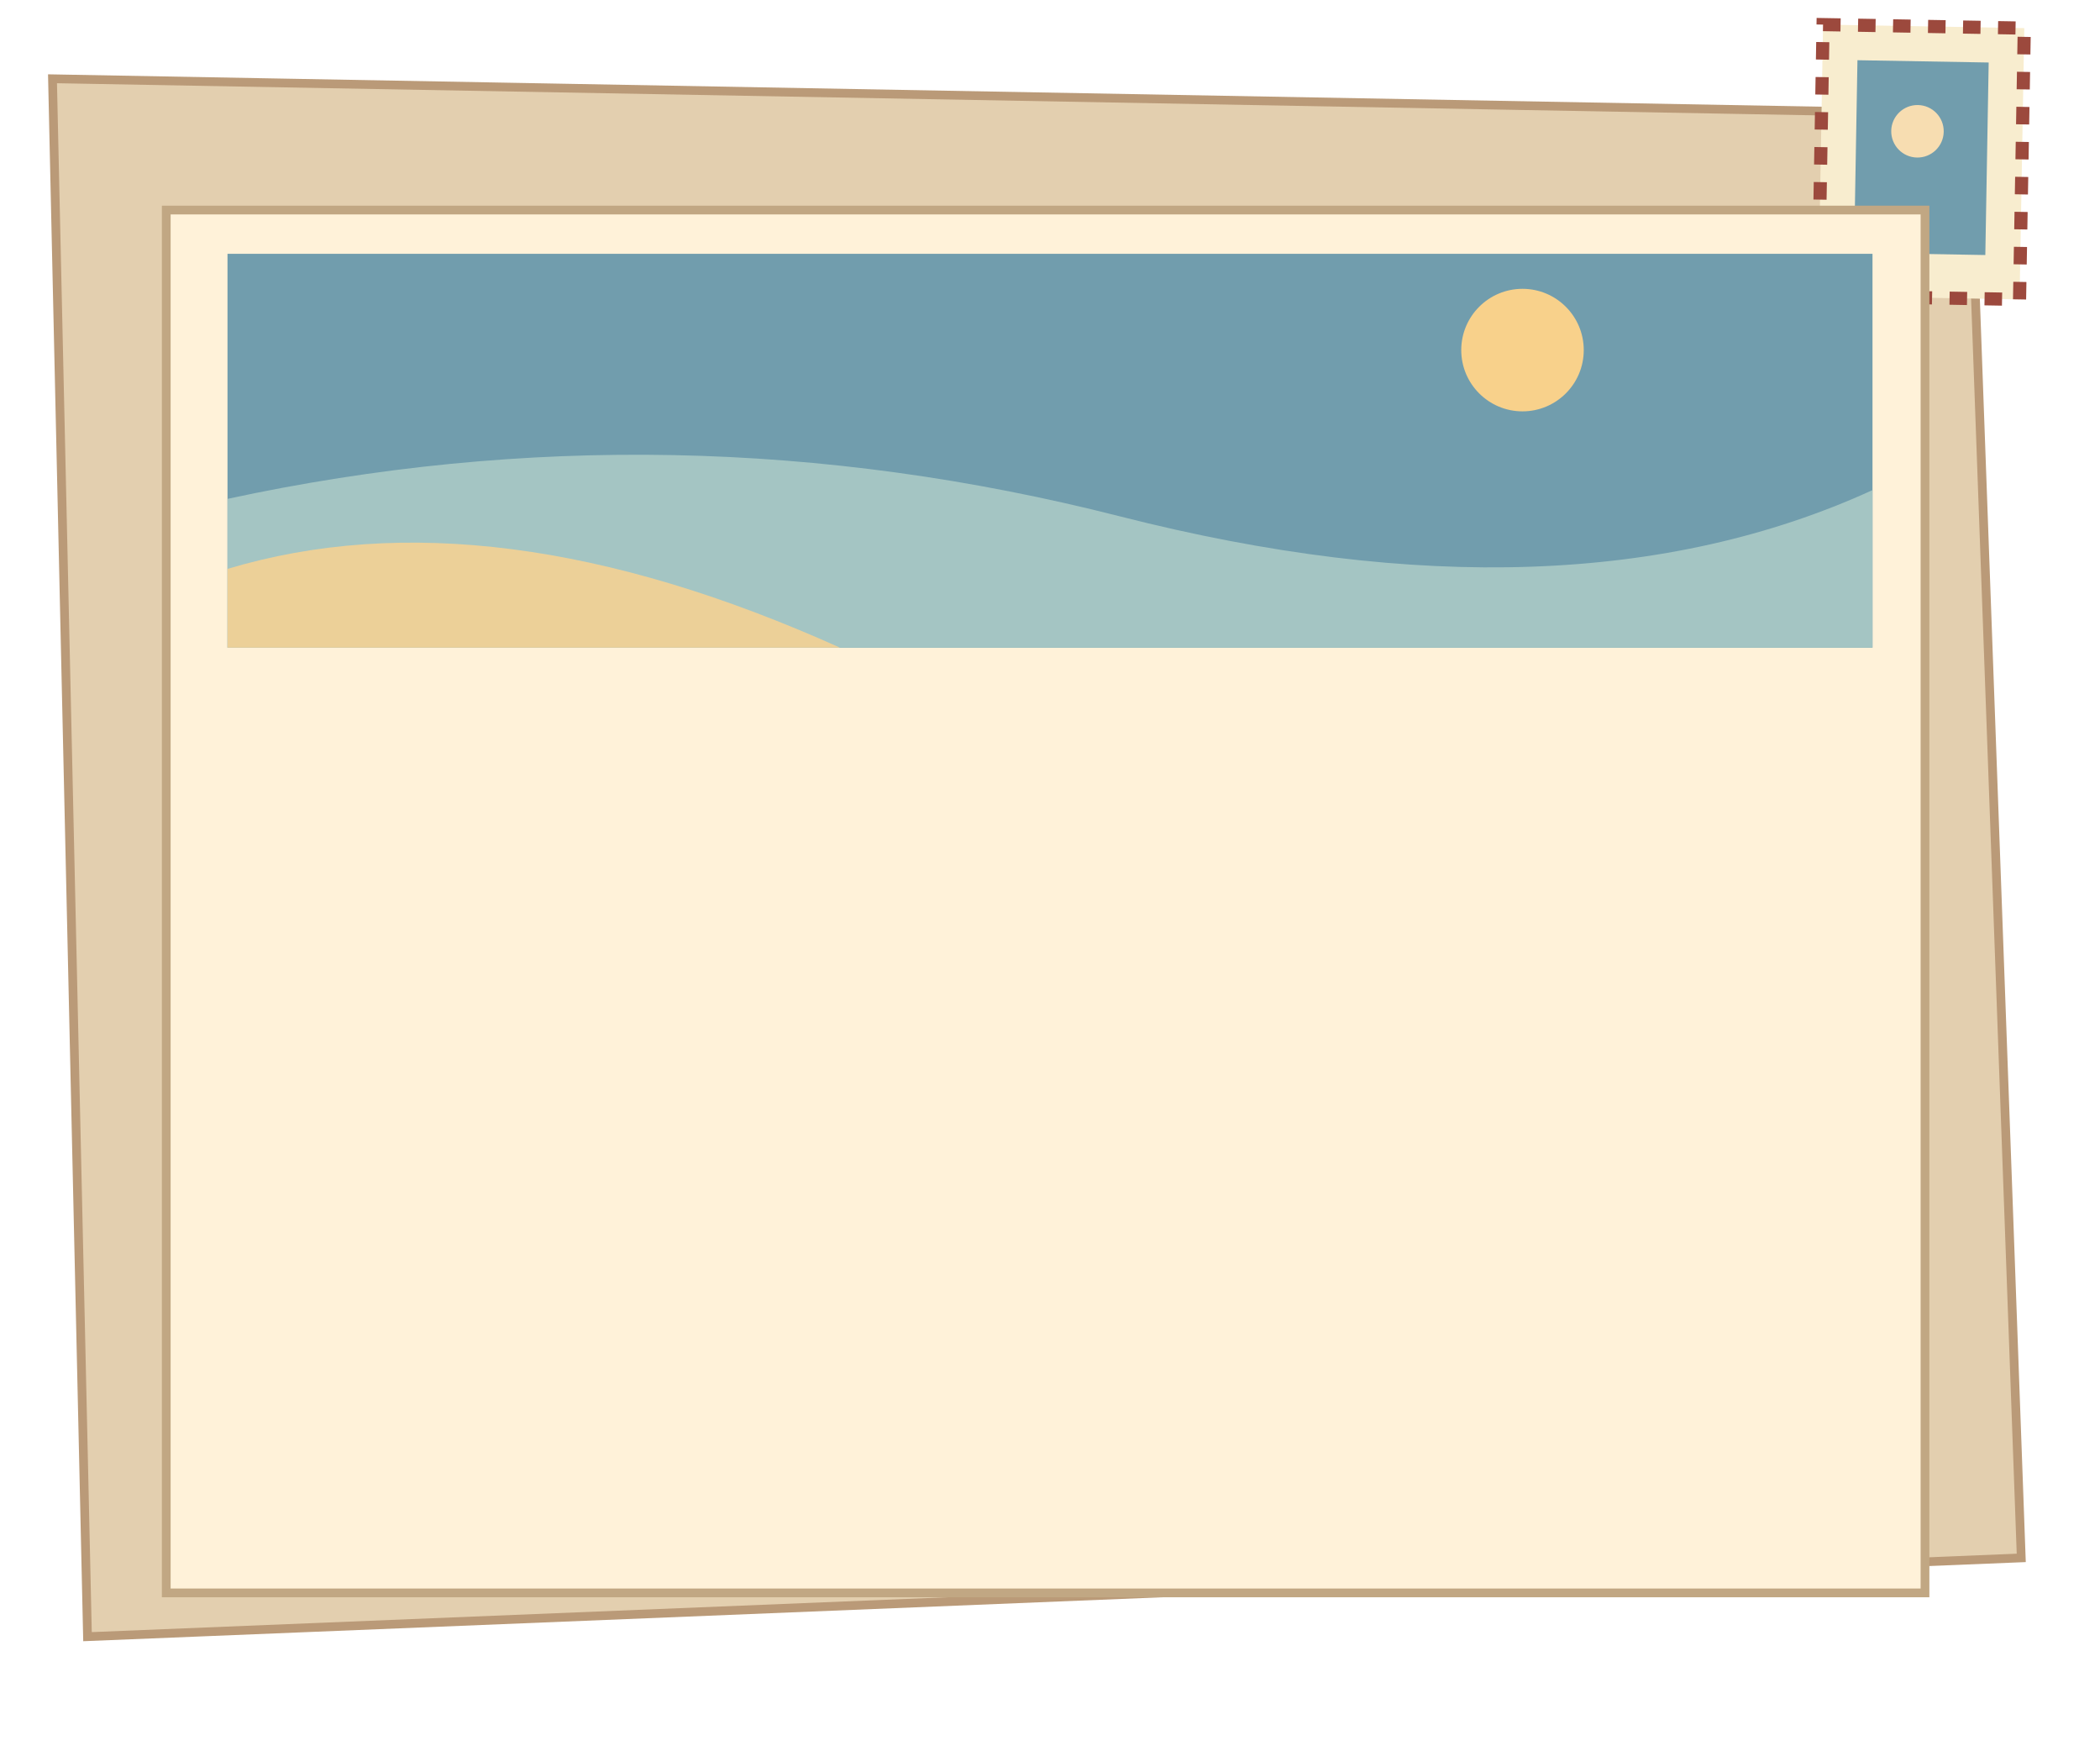
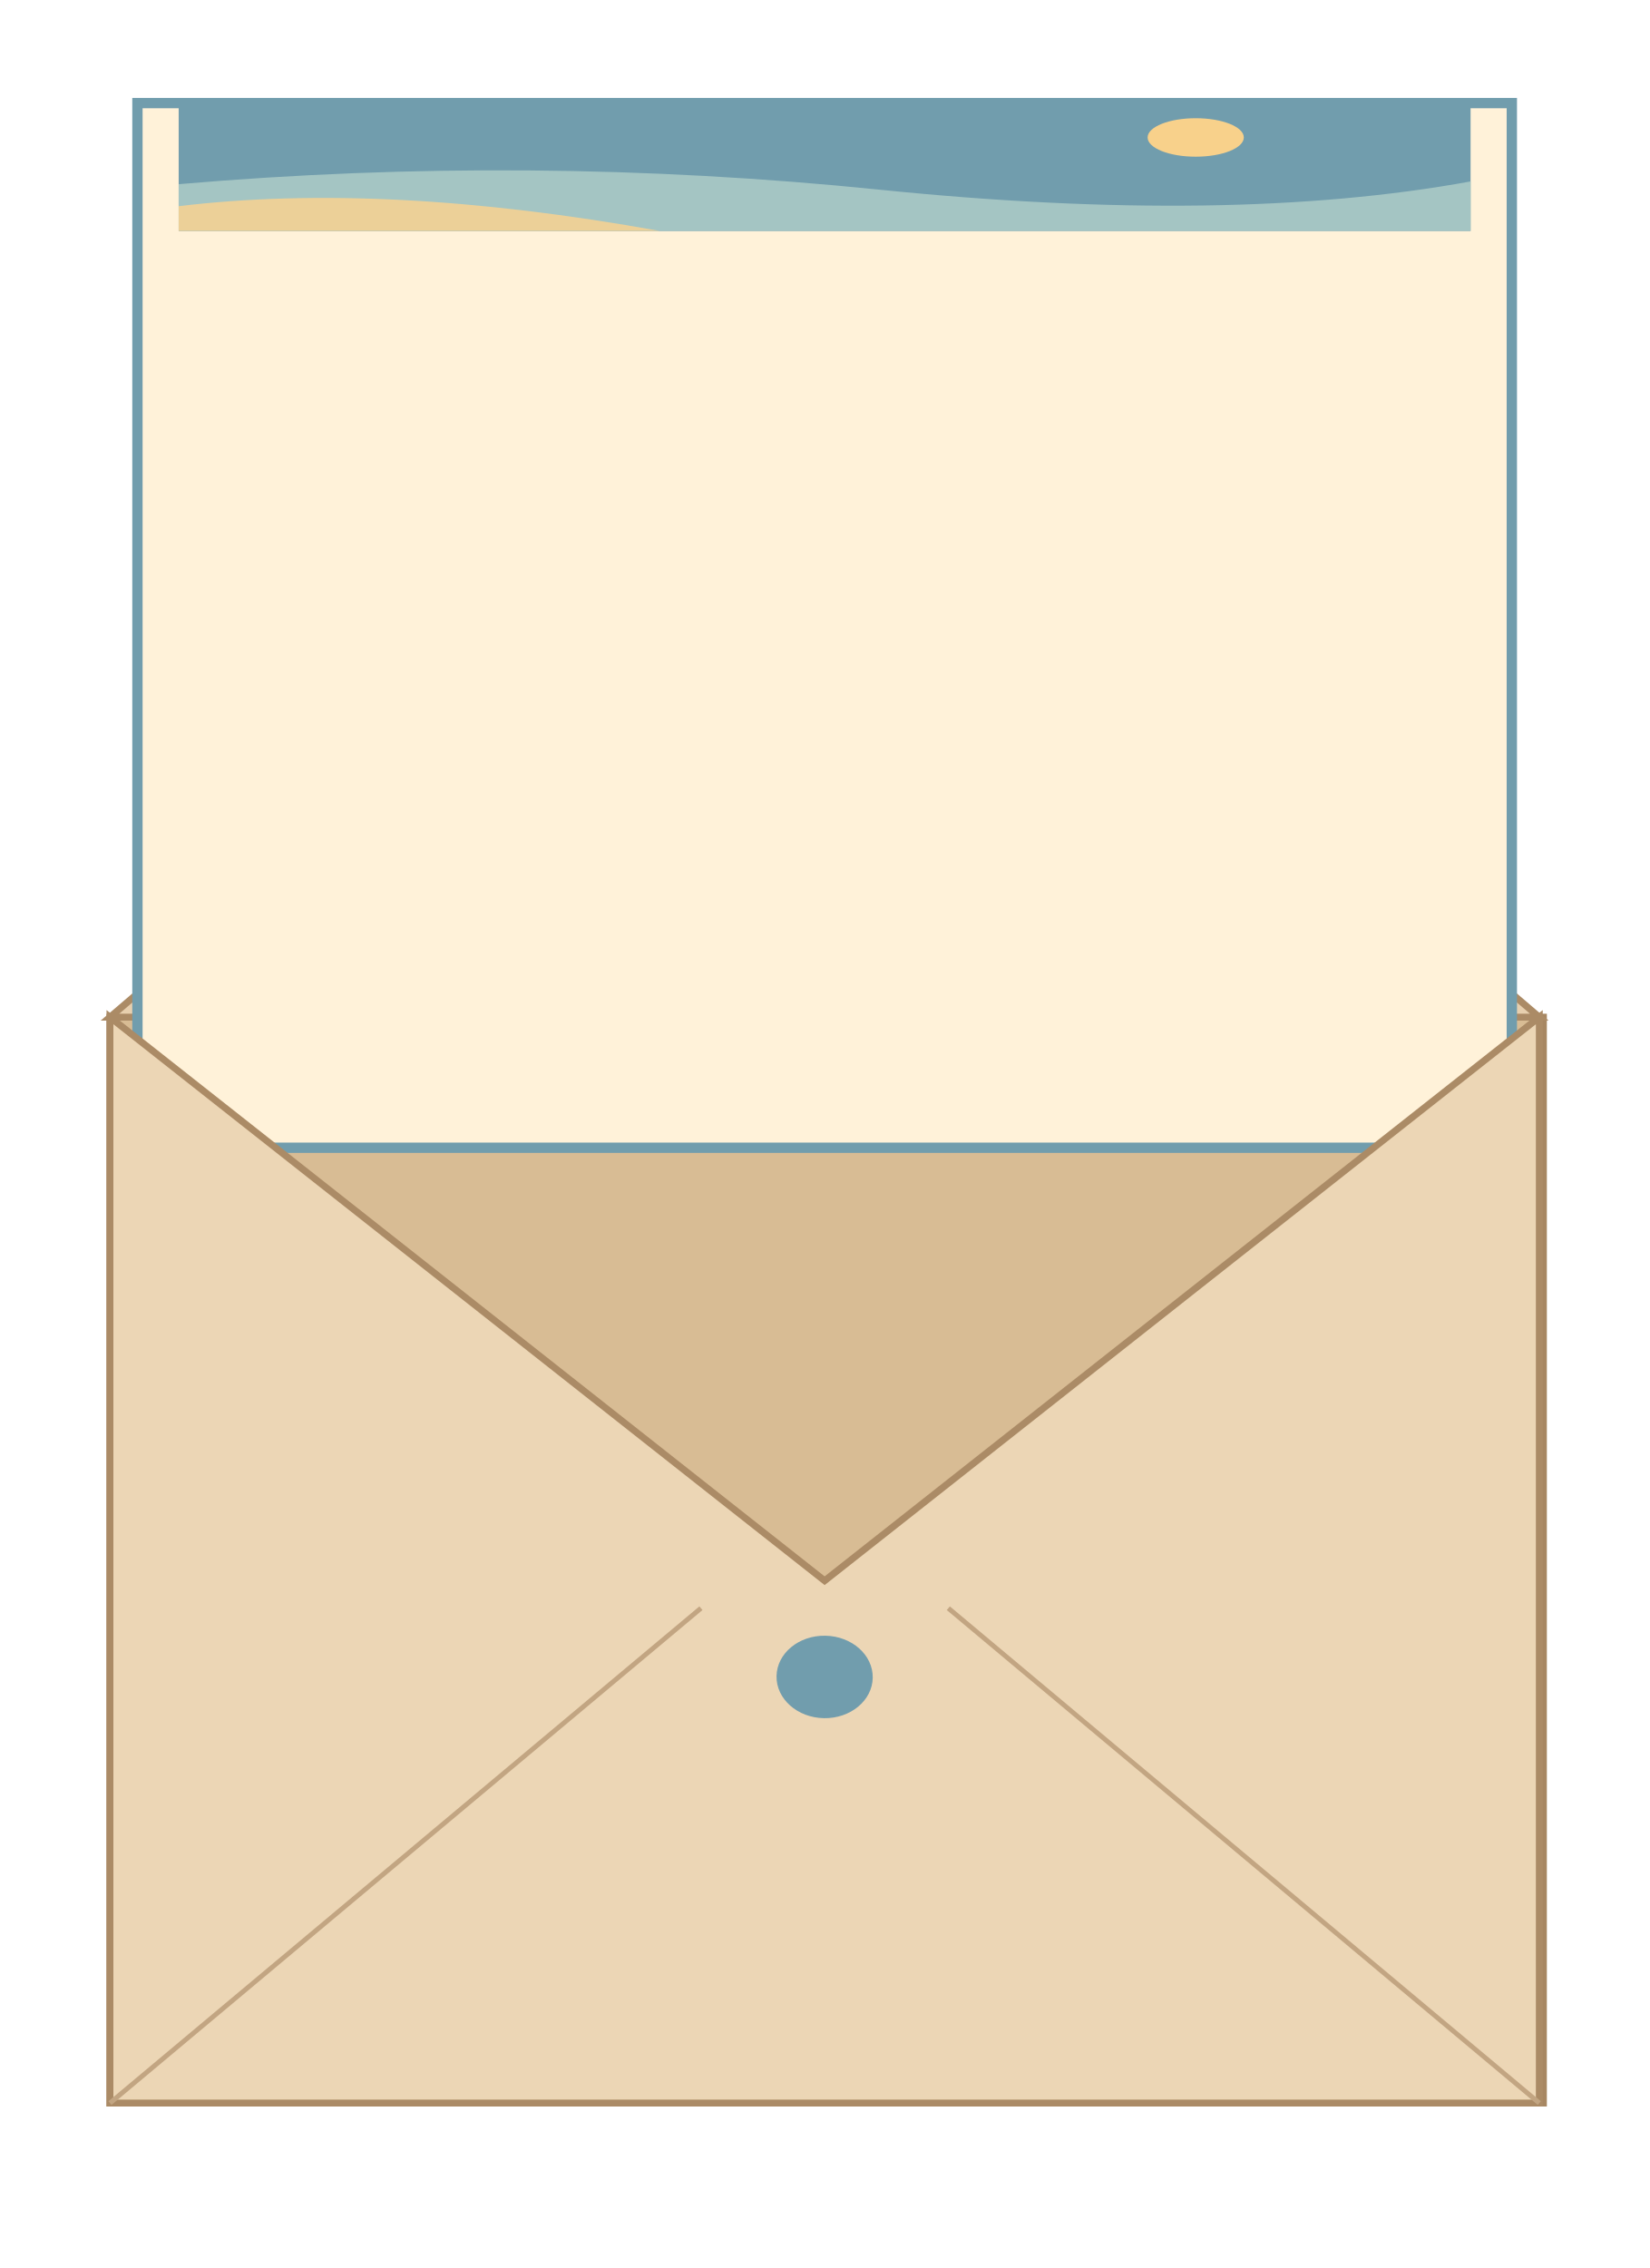
- <svg xmlns="http://www.w3.org/2000/svg" viewBox="0 0 240 200" preserveAspectRatio="xMidYMid meet" aria-hidden="true" focusable="false" class="theme-object" opacity="1">
-   <g data-visual-axis="palette" data-visual-value="0">
+ <svg xmlns="http://www.w3.org/2000/svg" viewBox="0 0 240 330" preserveAspectRatio="xMidYMid meet" opacity="1" aria-hidden="true" focusable="false">
+   <g data-theme-part="back">
+     <g data-visual-axis="silhouette" data-visual-value="3">
+       <rect x="16" y="148" width="208.6" height="158" fill="#d8bc94" stroke="#a78762" stroke-width="1" />
+     </g>
+   </g>
+   <g data-theme-part="flap">
    <g data-visual-axis="envelope" data-visual-value="2">
-       <path d="M6 9L225 13L231 178L10 187Z" fill="#e3cfaf" stroke="#ba9a78" stroke-width="1" />
-       <g data-visual-axis="postage" data-visual-value="0">
-         <g data-visual-axis="orientation" data-visual-value="4" transform="rotate(1 219 23)">
-           <rect x="208" y="3" width="23" height="31" fill="#f8edcf" stroke="#9c493d" stroke-width="1.5" stroke-dasharray="2 2" />
-           <rect x="212" y="7" width="15" height="22" fill="#719dad" />
-           <circle cx="219" cy="15" r="3" fill="#f7ddb1" />
-         </g>
-       </g>
+       <path d="M16 148L120 59L224 148Z" fill="#e7cfae" stroke="#ab8b66" stroke-width="1" />
    </g>
-     <path d="M19 24H220V182H19Z" fill="#fff2d9" stroke="#c1a783" stroke-width="1" data-visual-axis="silhouette" data-visual-value="3" data-visual-scope="self" />
-     <g data-visual-axis="landscape" data-visual-value="0">
+   </g>
+   <g data-theme-part="card">
+     <g data-visual-axis="palette" data-visual-value="0">
+       <rect x="20" y="15" width="200" height="152" fill="#fff2d9" stroke="#719dad" stroke-width="1.5" />
+     </g>
+     <g data-visual-axis="landscape" data-visual-value="0" transform="translate(0 4) scale(1 .4)">
      <rect x="26" y="29" width="188" height="45" fill="#719dad" />
      <circle cx="174" cy="40" r="7" fill="#f8d18b" />
      <path d="M26 57Q77 46 128 59T214 56V74H26Z" fill="#a4c5c3" />
      <path d="M26 65Q56 56 96 74H26Z" fill="#ecd098" />
    </g>
  </g>
-   <rect x="30" y="82" width="180" height="94" fill="none" stroke="none" data-theme-content-area="content" />
+   <g data-theme-part="front">
+     <path d="M16 148L120 230L224 148V306H16Z" fill="#ecd6b5" stroke="#ab8b66" stroke-width="1" />
+     <path d="M16 306L102 234M224 306L138 234" fill="none" stroke="#c2a582" stroke-width=".7" />
+     <g data-visual-axis="postage" data-visual-value="0">
+       <g data-visual-axis="orientation" data-visual-value="4" transform="rotate(1 120 244)">
+         <ellipse cx="120" cy="244" rx="7.0" ry="6.0" fill="#719dad" />
+       </g>
+     </g>
+   </g>
+   <rect x="31" y="42" width="178" height="112" fill="none" data-theme-content-area="content" />
</svg>
